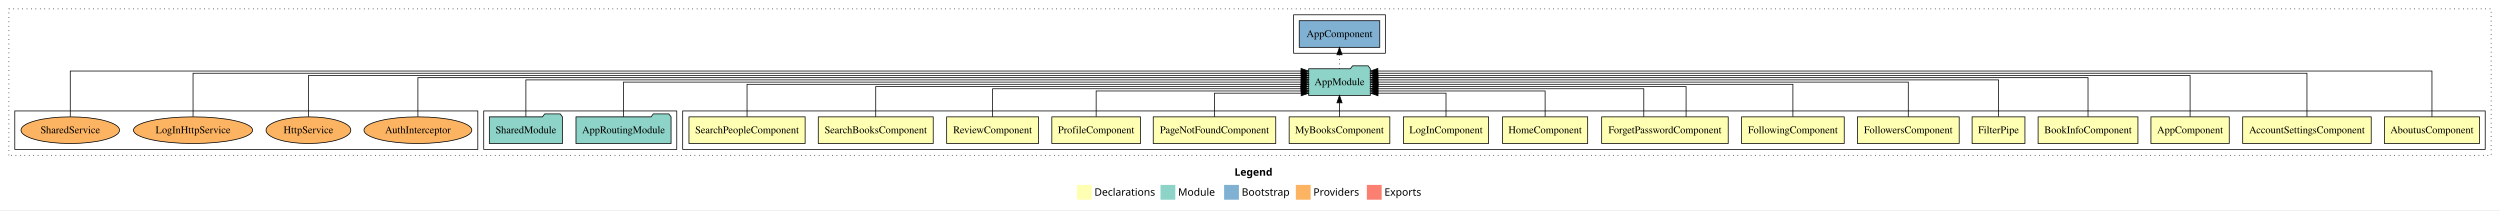
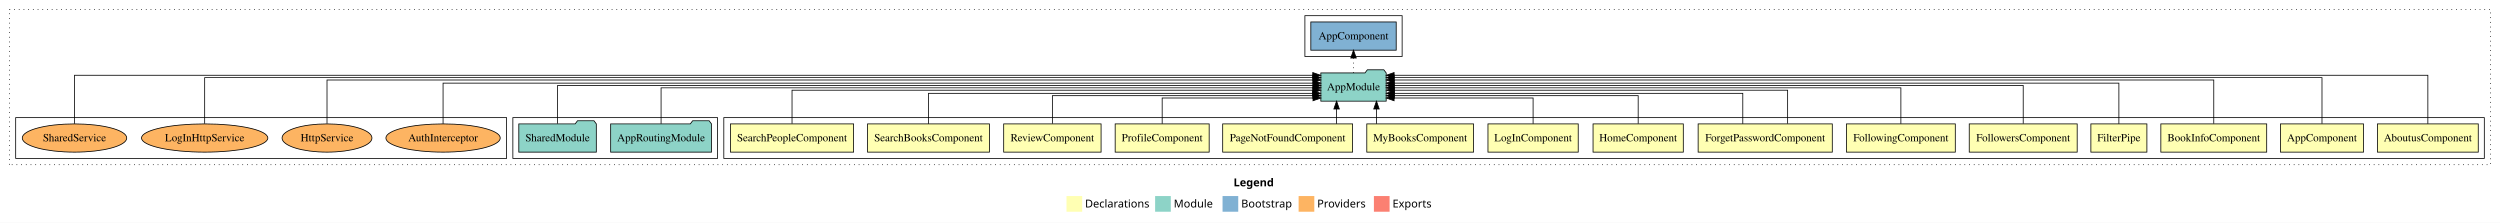
- <svg xmlns="http://www.w3.org/2000/svg" width="3380pt" height="284pt" viewBox="0.00 0.00 3380.00 284.00">
+ <svg xmlns="http://www.w3.org/2000/svg" width="3188pt" height="284pt" viewBox="0.00 0.00 3188.00 284.00">
  <g id="graph0" class="graph" transform="scale(1 1) rotate(0) translate(4 280)">
-     <polygon fill="#ffffff" stroke="transparent" points="-4,4 -4,-280 3376,-280 3376,4 -4,4" />
-     <text text-anchor="start" x="1665.009" y="-42.4" font-family="sans-serif" font-weight="bold" font-size="14.00" fill="#000000">Legend</text>
-     <polygon fill="#ffffb3" stroke="transparent" points="1452,-10 1452,-30 1472,-30 1472,-10 1452,-10" />
-     <text text-anchor="start" x="1475.629" y="-15.4" font-family="sans-serif" font-size="14.00" fill="#000000">  Declarations</text>
-     <polygon fill="#8dd3c7" stroke="transparent" points="1565,-10 1565,-30 1585,-30 1585,-10 1565,-10" />
-     <text text-anchor="start" x="1588.725" y="-15.4" font-family="sans-serif" font-size="14.00" fill="#000000">  Module</text>
-     <polygon fill="#80b1d3" stroke="transparent" points="1651,-10 1651,-30 1671,-30 1671,-10 1651,-10" />
-     <text text-anchor="start" x="1674.781" y="-15.4" font-family="sans-serif" font-size="14.00" fill="#000000">  Bootstrap</text>
-     <polygon fill="#fdb462" stroke="transparent" points="1748,-10 1748,-30 1768,-30 1768,-10 1748,-10" />
-     <text text-anchor="start" x="1771.673" y="-15.4" font-family="sans-serif" font-size="14.00" fill="#000000">  Providers</text>
-     <polygon fill="#fb8072" stroke="transparent" points="1844,-10 1844,-30 1864,-30 1864,-10 1844,-10" />
-     <text text-anchor="start" x="1867.726" y="-15.4" font-family="sans-serif" font-size="14.00" fill="#000000">  Exports</text>
+     <polygon fill="#ffffff" stroke="transparent" points="-4,4 -4,-280 3184,-280 3184,4 -4,4" />
+     <text text-anchor="start" x="1569.009" y="-42.4" font-family="sans-serif" font-weight="bold" font-size="14.00" fill="#000000">Legend</text>
+     <polygon fill="#ffffb3" stroke="transparent" points="1356,-10 1356,-30 1376,-30 1376,-10 1356,-10" />
+     <text text-anchor="start" x="1379.629" y="-15.4" font-family="sans-serif" font-size="14.00" fill="#000000">  Declarations</text>
+     <polygon fill="#8dd3c7" stroke="transparent" points="1469,-10 1469,-30 1489,-30 1489,-10 1469,-10" />
+     <text text-anchor="start" x="1492.725" y="-15.4" font-family="sans-serif" font-size="14.00" fill="#000000">  Module</text>
+     <polygon fill="#80b1d3" stroke="transparent" points="1555,-10 1555,-30 1575,-30 1575,-10 1555,-10" />
+     <text text-anchor="start" x="1578.781" y="-15.4" font-family="sans-serif" font-size="14.00" fill="#000000">  Bootstrap</text>
+     <polygon fill="#fdb462" stroke="transparent" points="1652,-10 1652,-30 1672,-30 1672,-10 1652,-10" />
+     <text text-anchor="start" x="1675.673" y="-15.4" font-family="sans-serif" font-size="14.00" fill="#000000">  Providers</text>
+     <polygon fill="#fb8072" stroke="transparent" points="1748,-10 1748,-30 1768,-30 1768,-10 1748,-10" />
+     <text text-anchor="start" x="1771.726" y="-15.4" font-family="sans-serif" font-size="14.00" fill="#000000">  Exports</text>
    <g id="clust1" class="cluster">
-       <polygon fill="none" stroke="#000000" stroke-dasharray="1,5" points="8,-70 8,-268 3364,-268 3364,-70 8,-70" />
+       <polygon fill="none" stroke="#000000" stroke-dasharray="1,5" points="8,-70 8,-268 3172,-268 3172,-70 8,-70" />
    </g>
    <g id="clust2" class="cluster">
-       <polygon fill="none" stroke="#000000" points="919,-78 919,-130 3356,-130 3356,-78 919,-78" />
-     </g>
-     <g id="clust19" class="cluster">
+       <polygon fill="none" stroke="#000000" points="919,-78 919,-130 3164,-130 3164,-78 919,-78" />
+     </g>
+     <g id="clust18" class="cluster">
      <polygon fill="none" stroke="#000000" points="650,-78 650,-130 911,-130 911,-78 650,-78" />
    </g>
+     <g id="clust20" class="cluster">
+       <polygon fill="none" stroke="#000000" points="1660,-208 1660,-260 1784,-260 1784,-208 1660,-208" />
+     </g>
    <g id="clust21" class="cluster">
-       <polygon fill="none" stroke="#000000" points="1745,-208 1745,-260 1869,-260 1869,-208 1745,-208" />
-     </g>
-     <g id="clust22" class="cluster">
      <polygon fill="none" stroke="#000000" points="16,-78 16,-130 642,-130 642,-78 16,-78" />
    </g>
    <g id="node1" class="node">
-       <polygon fill="#ffffb3" stroke="#000000" points="3348.274,-122 3219.726,-122 3219.726,-86 3348.274,-86 3348.274,-122" />
-       <text text-anchor="middle" x="3284" y="-99.8" font-family="Times,serif" font-size="14.00" fill="#000000">AboutusComponent</text>
-     </g>
-     <g id="node17" class="node">
-       <polygon fill="#8dd3c7" stroke="#000000" points="1848.657,-187 1845.657,-191 1824.657,-191 1821.657,-187 1765.343,-187 1765.343,-151 1848.657,-151 1848.657,-187" />
-       <text text-anchor="middle" x="1807" y="-164.8" font-family="Times,serif" font-size="14.00" fill="#000000">AppModule</text>
+       <polygon fill="#ffffb3" stroke="#000000" points="3156.274,-122 3027.726,-122 3027.726,-86 3156.274,-86 3156.274,-122" />
+       <text text-anchor="middle" x="3092" y="-99.8" font-family="Times,serif" font-size="14.00" fill="#000000">AboutusComponent</text>
+     </g>
+     <g id="node16" class="node">
+       <polygon fill="#8dd3c7" stroke="#000000" points="1763.657,-187 1760.657,-191 1739.657,-191 1736.657,-187 1680.343,-187 1680.343,-151 1763.657,-151 1763.657,-187" />
+       <text text-anchor="middle" x="1722" y="-164.8" font-family="Times,serif" font-size="14.00" fill="#000000">AppModule</text>
    </g>
    <g id="edge1" class="edge">
-       <path fill="none" stroke="#000000" d="M3284,-122.153C3284,-145.757 3284,-184 3284,-184 3284,-184 1858.824,-184 1858.824,-184" />
-       <polygon fill="#000000" stroke="#000000" points="1858.825,-180.5 1848.824,-184 1858.824,-187.5 1858.825,-180.5" />
+       <path fill="none" stroke="#000000" d="M3092,-122.153C3092,-145.757 3092,-184 3092,-184 3092,-184 1773.749,-184 1773.749,-184" />
+       <polygon fill="#000000" stroke="#000000" points="1773.749,-180.5 1763.749,-184 1773.749,-187.5 1773.749,-180.5" />
    </g>
    <g id="node2" class="node">
-       <polygon fill="#ffffb3" stroke="#000000" points="3201.872,-122 3028.128,-122 3028.128,-86 3201.872,-86 3201.872,-122" />
-       <text text-anchor="middle" x="3115" y="-99.8" font-family="Times,serif" font-size="14.00" fill="#000000">AccountSettingsComponent</text>
-     </g>
-     <g id="edge2" class="edge">
-       <path fill="none" stroke="#000000" d="M3115,-122.248C3115,-145.018 3115,-181 3115,-181 3115,-181 1858.671,-181 1858.671,-181" />
-       <polygon fill="#000000" stroke="#000000" points="1858.671,-177.5 1848.671,-181 1858.671,-184.5 1858.671,-177.5" />
-     </g>
-     <g id="node3" class="node">
      <polygon fill="#ffffb3" stroke="#000000" points="3009.94,-122 2904.06,-122 2904.06,-86 3009.94,-86 3009.94,-122" />
      <text text-anchor="middle" x="2957" y="-99.8" font-family="Times,serif" font-size="14.00" fill="#000000">AppComponent</text>
    </g>
-     <g id="edge3" class="edge">
-       <path fill="none" stroke="#000000" d="M2957,-122.292C2957,-144.206 2957,-178 2957,-178 2957,-178 1858.95,-178 1858.95,-178" />
-       <polygon fill="#000000" stroke="#000000" points="1858.95,-174.5 1848.95,-178 1858.95,-181.5 1858.95,-174.5" />
-     </g>
-     <g id="node4" class="node">
+     <g id="edge2" class="edge">
+       <path fill="none" stroke="#000000" d="M2957,-122.248C2957,-145.018 2957,-181 2957,-181 2957,-181 1773.798,-181 1773.798,-181" />
+       <polygon fill="#000000" stroke="#000000" points="1773.798,-177.5 1763.798,-181 1773.798,-184.5 1773.798,-177.5" />
+     </g>
+     <g id="node3" class="node">
      <polygon fill="#ffffb3" stroke="#000000" points="2886.49,-122 2751.51,-122 2751.51,-86 2886.49,-86 2886.49,-122" />
      <text text-anchor="middle" x="2819" y="-99.8" font-family="Times,serif" font-size="14.00" fill="#000000">BookInfoComponent</text>
    </g>
-     <g id="edge4" class="edge">
-       <path fill="none" stroke="#000000" d="M2819,-122.284C2819,-143.321 2819,-175 2819,-175 2819,-175 1858.877,-175 1858.877,-175" />
-       <polygon fill="#000000" stroke="#000000" points="1858.877,-171.5 1848.877,-175 1858.877,-178.5 1858.877,-171.5" />
-     </g>
-     <g id="node5" class="node">
+     <g id="edge3" class="edge">
+       <path fill="none" stroke="#000000" d="M2819,-122.292C2819,-144.206 2819,-178 2819,-178 2819,-178 1773.664,-178 1773.664,-178" />
+       <polygon fill="#000000" stroke="#000000" points="1773.664,-174.5 1763.664,-178 1773.664,-181.5 1773.664,-174.5" />
+     </g>
+     <g id="node4" class="node">
      <polygon fill="#ffffb3" stroke="#000000" points="2733.718,-122 2662.282,-122 2662.282,-86 2733.718,-86 2733.718,-122" />
      <text text-anchor="middle" x="2698" y="-99.8" font-family="Times,serif" font-size="14.00" fill="#000000">FilterPipe</text>
    </g>
-     <g id="edge5" class="edge">
-       <path fill="none" stroke="#000000" d="M2698,-122.223C2698,-142.365 2698,-172 2698,-172 2698,-172 1858.78,-172 1858.78,-172" />
-       <polygon fill="#000000" stroke="#000000" points="1858.78,-168.5 1848.78,-172 1858.78,-175.5 1858.78,-168.5" />
-     </g>
-     <g id="node6" class="node">
+     <g id="edge4" class="edge">
+       <path fill="none" stroke="#000000" d="M2698,-122.027C2698,-142.767 2698,-174 2698,-174 2698,-174 1773.938,-174 1773.938,-174" />
+       <polygon fill="#000000" stroke="#000000" points="1773.938,-170.5 1763.938,-174 1773.938,-177.5 1773.938,-170.5" />
+     </g>
+     <g id="node5" class="node">
      <polygon fill="#ffffb3" stroke="#000000" points="2644.823,-122 2507.177,-122 2507.177,-86 2644.823,-86 2644.823,-122" />
      <text text-anchor="middle" x="2576" y="-99.8" font-family="Times,serif" font-size="14.00" fill="#000000">FollowersComponent</text>
    </g>
-     <g id="edge6" class="edge">
-       <path fill="none" stroke="#000000" d="M2576,-122.106C2576,-141.339 2576,-169 2576,-169 2576,-169 1858.891,-169 1858.891,-169" />
-       <polygon fill="#000000" stroke="#000000" points="1858.891,-165.5 1848.891,-169 1858.891,-172.5 1858.891,-165.5" />
-     </g>
-     <g id="node7" class="node">
+     <g id="edge5" class="edge">
+       <path fill="none" stroke="#000000" d="M2576,-122.308C2576,-142.145 2576,-171 2576,-171 2576,-171 1773.768,-171 1773.768,-171" />
+       <polygon fill="#000000" stroke="#000000" points="1773.768,-167.5 1763.768,-171 1773.768,-174.5 1773.768,-167.5" />
+     </g>
+     <g id="node6" class="node">
      <polygon fill="#ffffb3" stroke="#000000" points="2489.393,-122 2350.607,-122 2350.607,-86 2489.393,-86 2489.393,-122" />
      <text text-anchor="middle" x="2420" y="-99.8" font-family="Times,serif" font-size="14.00" fill="#000000">FollowingComponent</text>
    </g>
-     <g id="edge7" class="edge">
-       <path fill="none" stroke="#000000" d="M2420,-122.267C2420,-140.555 2420,-166 2420,-166 2420,-166 1859.134,-166 1859.134,-166" />
-       <polygon fill="#000000" stroke="#000000" points="1859.134,-162.5 1849.134,-166 1859.134,-169.5 1859.134,-162.5" />
-     </g>
-     <g id="node8" class="node">
+     <g id="edge6" class="edge">
+       <path fill="none" stroke="#000000" d="M2420,-122.169C2420,-141.09 2420,-168 2420,-168 2420,-168 1773.832,-168 1773.832,-168" />
+       <polygon fill="#000000" stroke="#000000" points="1773.832,-164.5 1763.832,-168 1773.832,-171.5 1773.832,-164.5" />
+     </g>
+     <g id="node7" class="node">
      <polygon fill="#ffffb3" stroke="#000000" points="2332.535,-122 2161.465,-122 2161.465,-86 2332.535,-86 2332.535,-122" />
      <text text-anchor="middle" x="2247" y="-99.8" font-family="Times,serif" font-size="14.00" fill="#000000">ForgetPasswordComponent</text>
    </g>
+     <g id="edge7" class="edge">
+       <path fill="none" stroke="#000000" d="M2218.411,-122.035C2218.411,-138.734 2218.411,-161 2218.411,-161 2218.411,-161 1773.896,-161 1773.896,-161" />
+       <polygon fill="#000000" stroke="#000000" points="1773.896,-157.5 1763.896,-161 1773.896,-164.5 1773.896,-157.5" />
+     </g>
    <g id="edge8" class="edge">
-       <path fill="none" stroke="#000000" d="M2275.589,-122.022C2275.589,-139.373 2275.589,-163 2275.589,-163 2275.589,-163 1858.996,-163 1858.996,-163" />
-       <polygon fill="#000000" stroke="#000000" points="1858.997,-159.5 1848.996,-163 1858.996,-166.5 1858.997,-159.5" />
-     </g>
-     <g id="edge9" class="edge">
-       <path fill="none" stroke="#000000" d="M2218.411,-122.027C2218.411,-138.398 2218.411,-160 2218.411,-160 2218.411,-160 1858.712,-160 1858.712,-160" />
-       <polygon fill="#000000" stroke="#000000" points="1858.712,-156.5 1848.712,-160 1858.712,-163.5 1858.712,-156.5" />
-     </g>
-     <g id="node9" class="node">
+       <path fill="none" stroke="#000000" d="M2275.589,-122.302C2275.589,-140.27 2275.589,-165 2275.589,-165 2275.589,-165 1774.063,-165 1774.063,-165" />
+       <polygon fill="#000000" stroke="#000000" points="1774.064,-161.5 1764.063,-165 1774.063,-168.5 1774.064,-161.5" />
+     </g>
+     <g id="node8" class="node">
      <polygon fill="#ffffb3" stroke="#000000" points="2142.545,-122 2027.455,-122 2027.455,-86 2142.545,-86 2142.545,-122" />
      <text text-anchor="middle" x="2085" y="-99.8" font-family="Times,serif" font-size="14.00" fill="#000000">HomeComponent</text>
    </g>
-     <g id="edge10" class="edge">
-       <path fill="none" stroke="#000000" d="M2085,-122.24C2085,-137.571 2085,-157 2085,-157 2085,-157 1858.92,-157 1858.92,-157" />
-       <polygon fill="#000000" stroke="#000000" points="1858.92,-153.5 1848.92,-157 1858.92,-160.5 1858.92,-153.5" />
-     </g>
-     <g id="node10" class="node">
+     <g id="edge9" class="edge">
+       <path fill="none" stroke="#000000" d="M2085,-122.282C2085,-137.948 2085,-158 2085,-158 2085,-158 1773.995,-158 1773.995,-158" />
+       <polygon fill="#000000" stroke="#000000" points="1773.995,-154.5 1763.995,-158 1773.995,-161.5 1773.995,-154.5" />
+     </g>
+     <g id="node9" class="node">
      <polygon fill="#ffffb3" stroke="#000000" points="2008.546,-122 1893.454,-122 1893.454,-86 2008.546,-86 2008.546,-122" />
      <text text-anchor="middle" x="1951" y="-99.8" font-family="Times,serif" font-size="14.00" fill="#000000">LogInComponent</text>
    </g>
-     <g id="edge11" class="edge">
-       <path fill="none" stroke="#000000" d="M1951,-122.051C1951,-136.373 1951,-154 1951,-154 1951,-154 1859.038,-154 1859.038,-154" />
-       <polygon fill="#000000" stroke="#000000" points="1859.038,-150.5 1849.038,-154 1859.038,-157.5 1859.038,-150.5" />
-     </g>
-     <g id="node11" class="node">
+     <g id="edge10" class="edge">
+       <path fill="none" stroke="#000000" d="M1951,-122.124C1951,-136.783 1951,-155 1951,-155 1951,-155 1773.736,-155 1773.736,-155" />
+       <polygon fill="#000000" stroke="#000000" points="1773.736,-151.5 1763.736,-155 1773.736,-158.5 1773.736,-151.5" />
+     </g>
+     <g id="node10" class="node">
      <polygon fill="#ffffb3" stroke="#000000" points="1875.059,-122 1738.941,-122 1738.941,-86 1875.059,-86 1875.059,-122" />
      <text text-anchor="middle" x="1807" y="-99.8" font-family="Times,serif" font-size="14.00" fill="#000000">MyBooksComponent</text>
    </g>
-     <g id="edge12" class="edge">
-       <path fill="none" stroke="#000000" d="M1807,-122.106C1807,-122.106 1807,-140.991 1807,-140.991" />
-       <polygon fill="#000000" stroke="#000000" points="1803.5,-140.991 1807,-150.991 1810.5,-140.991 1803.5,-140.991" />
-     </g>
-     <g id="node12" class="node">
+     <g id="edge11" class="edge">
+       <path fill="none" stroke="#000000" d="M1751.275,-122.106C1751.275,-122.106 1751.275,-140.991 1751.275,-140.991" />
+       <polygon fill="#000000" stroke="#000000" points="1747.775,-140.991 1751.275,-150.991 1754.775,-140.991 1747.775,-140.991" />
+     </g>
+     <g id="node11" class="node">
      <polygon fill="#ffffb3" stroke="#000000" points="1720.824,-122 1555.176,-122 1555.176,-86 1720.824,-86 1720.824,-122" />
      <text text-anchor="middle" x="1638" y="-99.8" font-family="Times,serif" font-size="14.00" fill="#000000">PageNotFoundComponent</text>
    </g>
-     <g id="edge13" class="edge">
-       <path fill="none" stroke="#000000" d="M1638,-122.051C1638,-136.373 1638,-154 1638,-154 1638,-154 1755.225,-154 1755.225,-154" />
-       <polygon fill="#000000" stroke="#000000" points="1755.225,-157.5 1765.225,-154 1755.225,-150.5 1755.225,-157.5" />
-     </g>
-     <g id="node13" class="node">
+     <g id="edge12" class="edge">
+       <path fill="none" stroke="#000000" d="M1700.417,-122.106C1700.417,-122.106 1700.417,-140.991 1700.417,-140.991" />
+       <polygon fill="#000000" stroke="#000000" points="1696.917,-140.991 1700.417,-150.991 1703.917,-140.991 1696.917,-140.991" />
+     </g>
+     <g id="node12" class="node">
      <polygon fill="#ffffb3" stroke="#000000" points="1537.933,-122 1418.067,-122 1418.067,-86 1537.933,-86 1537.933,-122" />
      <text text-anchor="middle" x="1478" y="-99.8" font-family="Times,serif" font-size="14.00" fill="#000000">ProfileComponent</text>
    </g>
-     <g id="edge14" class="edge">
-       <path fill="none" stroke="#000000" d="M1478,-122.24C1478,-137.571 1478,-157 1478,-157 1478,-157 1755.332,-157 1755.332,-157" />
-       <polygon fill="#000000" stroke="#000000" points="1755.332,-160.5 1765.332,-157 1755.332,-153.5 1755.332,-160.5" />
-     </g>
-     <g id="node14" class="node">
+     <g id="edge13" class="edge">
+       <path fill="none" stroke="#000000" d="M1478,-122.124C1478,-136.783 1478,-155 1478,-155 1478,-155 1670.332,-155 1670.332,-155" />
+       <polygon fill="#000000" stroke="#000000" points="1670.332,-158.5 1680.332,-155 1670.332,-151.5 1670.332,-158.5" />
+     </g>
+     <g id="node13" class="node">
      <polygon fill="#ffffb3" stroke="#000000" points="1400.095,-122 1275.905,-122 1275.905,-86 1400.095,-86 1400.095,-122" />
      <text text-anchor="middle" x="1338" y="-99.8" font-family="Times,serif" font-size="14.00" fill="#000000">ReviewComponent</text>
    </g>
-     <g id="edge15" class="edge">
-       <path fill="none" stroke="#000000" d="M1338,-122.027C1338,-138.398 1338,-160 1338,-160 1338,-160 1754.967,-160 1754.967,-160" />
-       <polygon fill="#000000" stroke="#000000" points="1754.967,-163.5 1764.967,-160 1754.967,-156.5 1754.967,-163.5" />
-     </g>
-     <g id="node15" class="node">
+     <g id="edge14" class="edge">
+       <path fill="none" stroke="#000000" d="M1338,-122.282C1338,-137.948 1338,-158 1338,-158 1338,-158 1670.174,-158 1670.174,-158" />
+       <polygon fill="#000000" stroke="#000000" points="1670.174,-161.5 1680.174,-158 1670.174,-154.5 1670.174,-161.5" />
+     </g>
+     <g id="node14" class="node">
      <polygon fill="#ffffb3" stroke="#000000" points="1257.701,-122 1102.299,-122 1102.299,-86 1257.701,-86 1257.701,-122" />
      <text text-anchor="middle" x="1180" y="-99.8" font-family="Times,serif" font-size="14.00" fill="#000000">SearchBooksComponent</text>
    </g>
-     <g id="edge16" class="edge">
-       <path fill="none" stroke="#000000" d="M1180,-122.022C1180,-139.373 1180,-163 1180,-163 1180,-163 1754.887,-163 1754.887,-163" />
-       <polygon fill="#000000" stroke="#000000" points="1754.887,-166.5 1764.887,-163 1754.887,-159.5 1754.887,-166.5" />
-     </g>
-     <g id="node16" class="node">
+     <g id="edge15" class="edge">
+       <path fill="none" stroke="#000000" d="M1180,-122.035C1180,-138.734 1180,-161 1180,-161 1180,-161 1669.921,-161 1669.921,-161" />
+       <polygon fill="#000000" stroke="#000000" points="1669.921,-164.5 1679.921,-161 1669.921,-157.5 1669.921,-164.5" />
+     </g>
+     <g id="node15" class="node">
      <polygon fill="#ffffb3" stroke="#000000" points="1084.523,-122 927.477,-122 927.477,-86 1084.523,-86 1084.523,-122" />
      <text text-anchor="middle" x="1006" y="-99.8" font-family="Times,serif" font-size="14.00" fill="#000000">SearchPeopleComponent</text>
    </g>
-     <g id="edge17" class="edge">
-       <path fill="none" stroke="#000000" d="M1006,-122.267C1006,-140.555 1006,-166 1006,-166 1006,-166 1755.342,-166 1755.342,-166" />
-       <polygon fill="#000000" stroke="#000000" points="1755.342,-169.5 1765.342,-166 1755.342,-162.5 1755.342,-169.5" />
-     </g>
-     <g id="node20" class="node">
-       <polygon fill="#80b1d3" stroke="#000000" points="1861.439,-252 1752.561,-252 1752.561,-216 1861.439,-216 1861.439,-252" />
-       <text text-anchor="middle" x="1807" y="-229.8" font-family="Times,serif" font-size="14.00" fill="#000000">AppComponent </text>
-     </g>
-     <g id="edge20" class="edge">
-       <path fill="none" stroke="#000000" stroke-dasharray="1,5" d="M1807,-187.106C1807,-187.106 1807,-205.991 1807,-205.991" />
-       <polygon fill="#000000" stroke="#000000" points="1803.5,-205.991 1807,-215.991 1810.5,-205.991 1803.5,-205.991" />
-     </g>
-     <g id="node18" class="node">
+     <g id="edge16" class="edge">
+       <path fill="none" stroke="#000000" d="M1006,-122.302C1006,-140.27 1006,-165 1006,-165 1006,-165 1670.147,-165 1670.147,-165" />
+       <polygon fill="#000000" stroke="#000000" points="1670.147,-168.5 1680.147,-165 1670.147,-161.5 1670.147,-168.5" />
+     </g>
+     <g id="node19" class="node">
+       <polygon fill="#80b1d3" stroke="#000000" points="1776.439,-252 1667.561,-252 1667.561,-216 1776.439,-216 1776.439,-252" />
+       <text text-anchor="middle" x="1722" y="-229.8" font-family="Times,serif" font-size="14.00" fill="#000000">AppComponent </text>
+     </g>
+     <g id="edge19" class="edge">
+       <path fill="none" stroke="#000000" stroke-dasharray="1,5" d="M1722,-187.106C1722,-187.106 1722,-205.991 1722,-205.991" />
+       <polygon fill="#000000" stroke="#000000" points="1718.5,-205.991 1722,-215.991 1725.5,-205.991 1718.5,-205.991" />
+     </g>
+     <g id="node17" class="node">
      <polygon fill="#8dd3c7" stroke="#000000" points="903.274,-122 900.274,-126 879.274,-126 876.274,-122 774.726,-122 774.726,-86 903.274,-86 903.274,-122" />
      <text text-anchor="middle" x="839" y="-99.8" font-family="Times,serif" font-size="14.00" fill="#000000">AppRoutingModule</text>
    </g>
-     <g id="edge18" class="edge">
-       <path fill="none" stroke="#000000" d="M839,-122.106C839,-141.339 839,-169 839,-169 839,-169 1755.096,-169 1755.096,-169" />
-       <polygon fill="#000000" stroke="#000000" points="1755.096,-172.5 1765.096,-169 1755.095,-165.5 1755.096,-172.5" />
-     </g>
-     <g id="node19" class="node">
+     <g id="edge17" class="edge">
+       <path fill="none" stroke="#000000" d="M839,-122.169C839,-141.09 839,-168 839,-168 839,-168 1670.301,-168 1670.301,-168" />
+       <polygon fill="#000000" stroke="#000000" points="1670.301,-171.5 1680.301,-168 1670.301,-164.5 1670.301,-171.5" />
+     </g>
+     <g id="node18" class="node">
      <polygon fill="#8dd3c7" stroke="#000000" points="756.423,-122 753.423,-126 732.423,-126 729.423,-122 657.577,-122 657.577,-86 756.423,-86 756.423,-122" />
      <text text-anchor="middle" x="707" y="-99.8" font-family="Times,serif" font-size="14.00" fill="#000000">SharedModule</text>
    </g>
-     <g id="edge19" class="edge">
-       <path fill="none" stroke="#000000" d="M707,-122.223C707,-142.365 707,-172 707,-172 707,-172 1755.222,-172 1755.222,-172" />
-       <polygon fill="#000000" stroke="#000000" points="1755.222,-175.5 1765.222,-172 1755.222,-168.5 1755.222,-175.5" />
-     </g>
-     <g id="node21" class="node">
+     <g id="edge18" class="edge">
+       <path fill="none" stroke="#000000" d="M707,-122.308C707,-142.145 707,-171 707,-171 707,-171 1670.319,-171 1670.319,-171" />
+       <polygon fill="#000000" stroke="#000000" points="1670.319,-174.5 1680.319,-171 1670.319,-167.5 1670.319,-174.5" />
+     </g>
+     <g id="node20" class="node">
      <ellipse fill="#fdb462" stroke="#000000" cx="561" cy="-104" rx="72.912" ry="18" />
      <text text-anchor="middle" x="561" y="-99.8" font-family="Times,serif" font-size="14.00" fill="#000000">AuthInterceptor</text>
    </g>
-     <g id="edge21" class="edge">
-       <path fill="none" stroke="#000000" d="M561,-122.284C561,-143.321 561,-175 561,-175 561,-175 1755.187,-175 1755.187,-175" />
-       <polygon fill="#000000" stroke="#000000" points="1755.187,-178.5 1765.187,-175 1755.187,-171.5 1755.187,-178.5" />
-     </g>
-     <g id="node22" class="node">
+     <g id="edge20" class="edge">
+       <path fill="none" stroke="#000000" d="M561,-122.027C561,-142.767 561,-174 561,-174 561,-174 1670.337,-174 1670.337,-174" />
+       <polygon fill="#000000" stroke="#000000" points="1670.337,-177.5 1680.337,-174 1670.337,-170.5 1670.337,-177.5" />
+     </g>
+     <g id="node21" class="node">
      <ellipse fill="#fdb462" stroke="#000000" cx="413" cy="-104" rx="57.319" ry="18" />
      <text text-anchor="middle" x="413" y="-99.8" font-family="Times,serif" font-size="14.00" fill="#000000">HttpService</text>
    </g>
-     <g id="edge22" class="edge">
-       <path fill="none" stroke="#000000" d="M413,-122.292C413,-144.206 413,-178 413,-178 413,-178 1755.28,-178 1755.28,-178" />
-       <polygon fill="#000000" stroke="#000000" points="1755.28,-181.5 1765.28,-178 1755.28,-174.5 1755.28,-181.5" />
-     </g>
-     <g id="node23" class="node">
+     <g id="edge21" class="edge">
+       <path fill="none" stroke="#000000" d="M413,-122.292C413,-144.206 413,-178 413,-178 413,-178 1670.297,-178 1670.297,-178" />
+       <polygon fill="#000000" stroke="#000000" points="1670.297,-181.5 1680.297,-178 1670.297,-174.5 1670.297,-181.5" />
+     </g>
+     <g id="node22" class="node">
      <ellipse fill="#fdb462" stroke="#000000" cx="257" cy="-104" rx="80.518" ry="18" />
      <text text-anchor="middle" x="257" y="-99.8" font-family="Times,serif" font-size="14.00" fill="#000000">LogInHttpService</text>
    </g>
-     <g id="edge23" class="edge">
-       <path fill="none" stroke="#000000" d="M257,-122.248C257,-145.018 257,-181 257,-181 257,-181 1755.14,-181 1755.14,-181" />
-       <polygon fill="#000000" stroke="#000000" points="1755.14,-184.5 1765.14,-181 1755.14,-177.5 1755.14,-184.5" />
-     </g>
-     <g id="node24" class="node">
+     <g id="edge22" class="edge">
+       <path fill="none" stroke="#000000" d="M257,-122.248C257,-145.018 257,-181 257,-181 257,-181 1670.126,-181 1670.126,-181" />
+       <polygon fill="#000000" stroke="#000000" points="1670.126,-184.5 1680.126,-181 1670.126,-177.5 1670.126,-184.5" />
+     </g>
+     <g id="node23" class="node">
      <ellipse fill="#fdb462" stroke="#000000" cx="91" cy="-104" rx="66.611" ry="18" />
      <text text-anchor="middle" x="91" y="-99.8" font-family="Times,serif" font-size="14.00" fill="#000000">SharedService</text>
    </g>
-     <g id="edge24" class="edge">
-       <path fill="none" stroke="#000000" d="M91,-122.153C91,-145.757 91,-184 91,-184 91,-184 1755.008,-184 1755.008,-184" />
-       <polygon fill="#000000" stroke="#000000" points="1755.008,-187.5 1765.008,-184 1755.008,-180.5 1755.008,-187.5" />
+     <g id="edge23" class="edge">
+       <path fill="none" stroke="#000000" d="M91,-122.153C91,-145.757 91,-184 91,-184 91,-184 1670.044,-184 1670.044,-184" />
+       <polygon fill="#000000" stroke="#000000" points="1670.044,-187.5 1680.044,-184 1670.044,-180.5 1670.044,-187.5" />
    </g>
  </g>
</svg>
